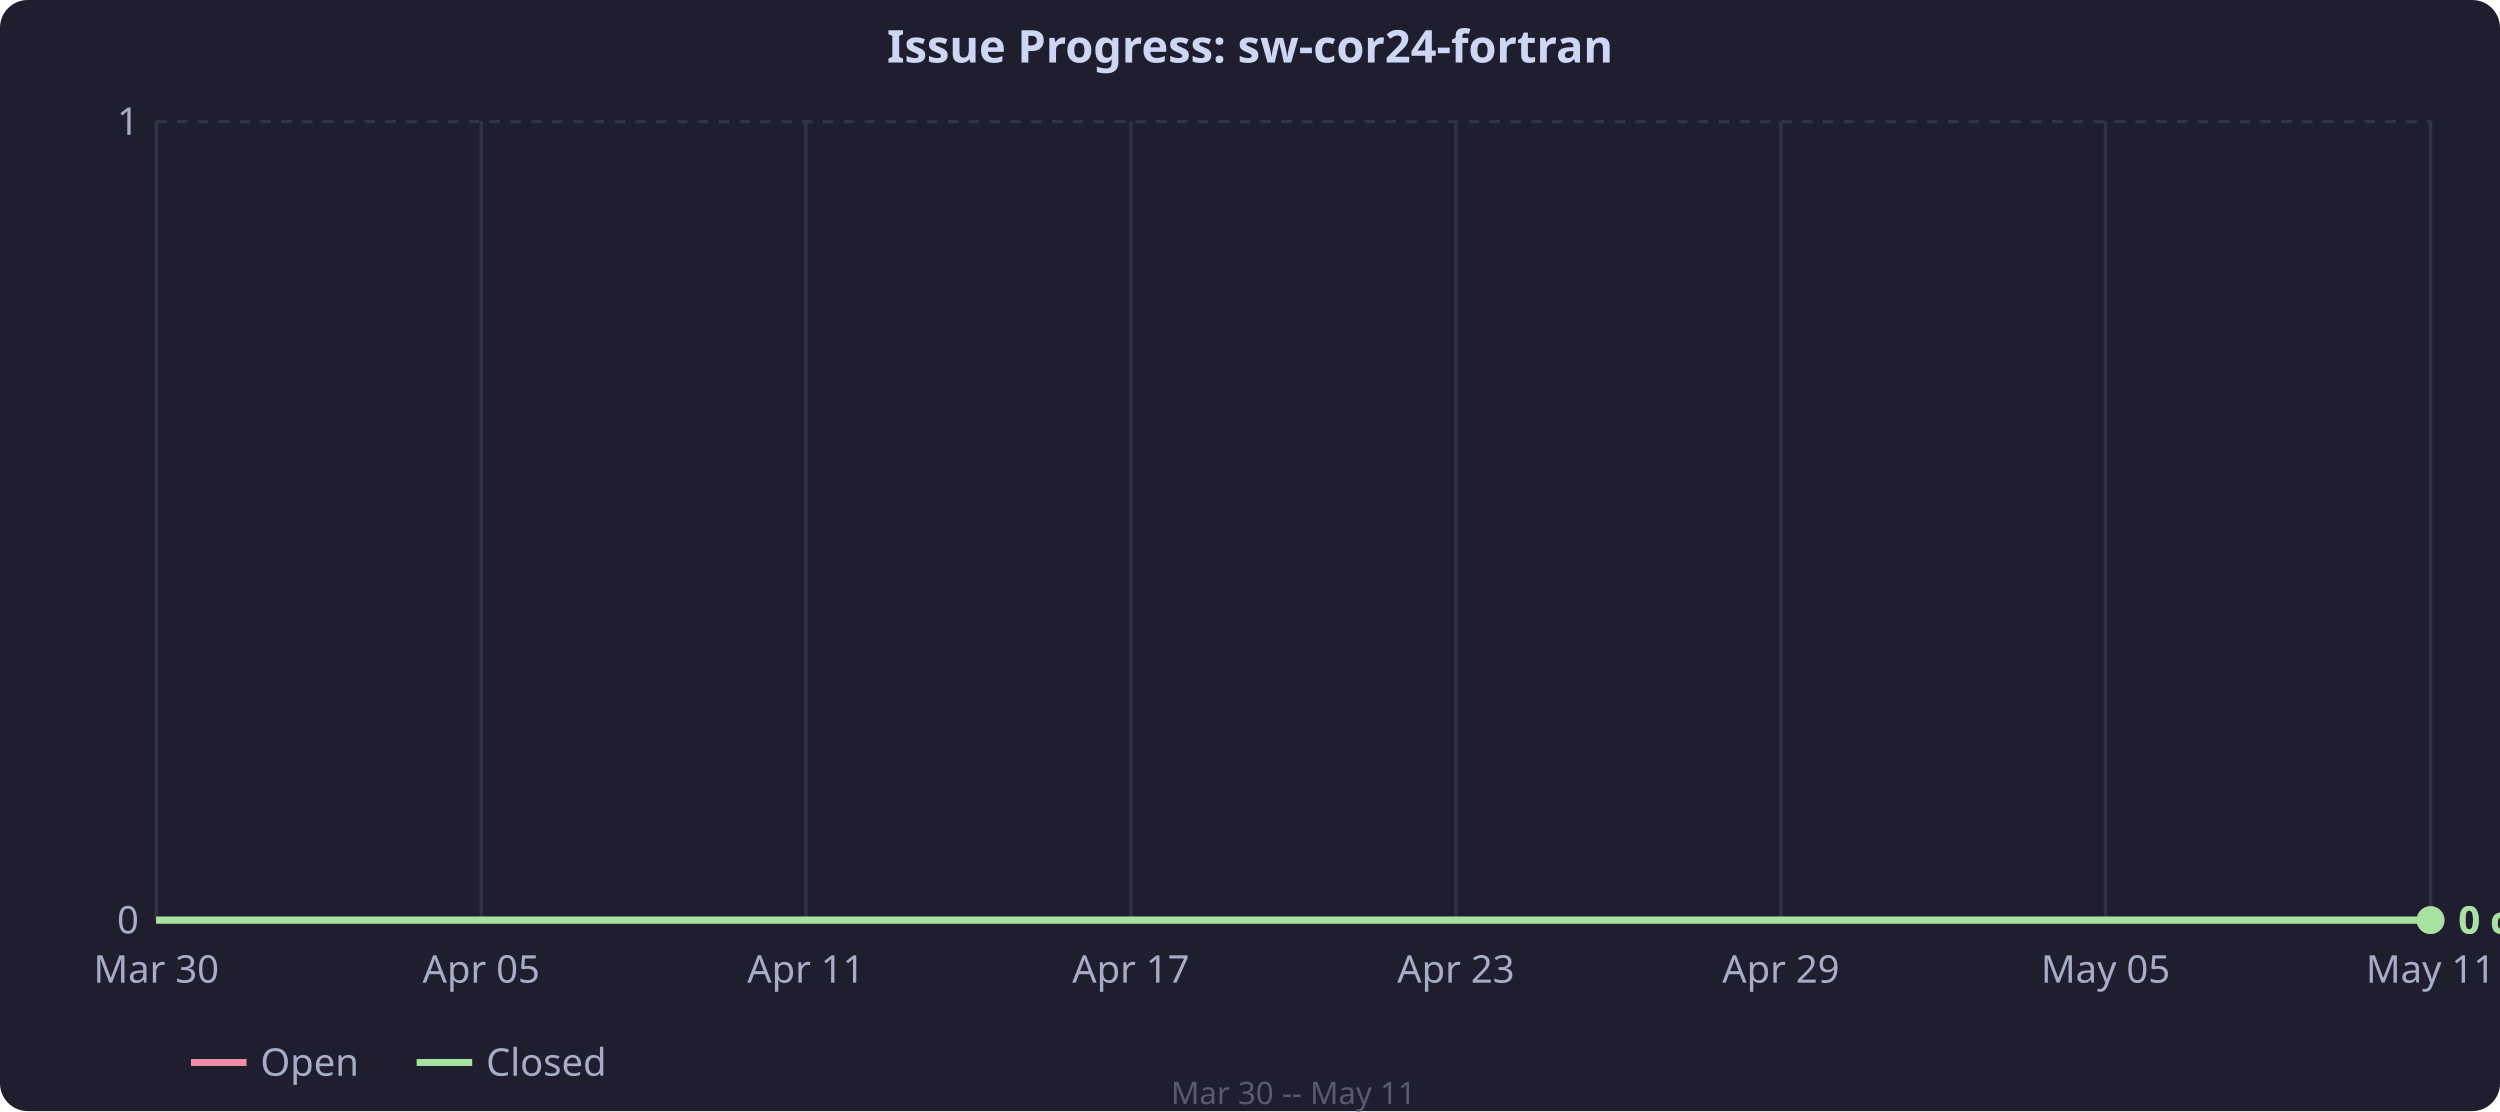
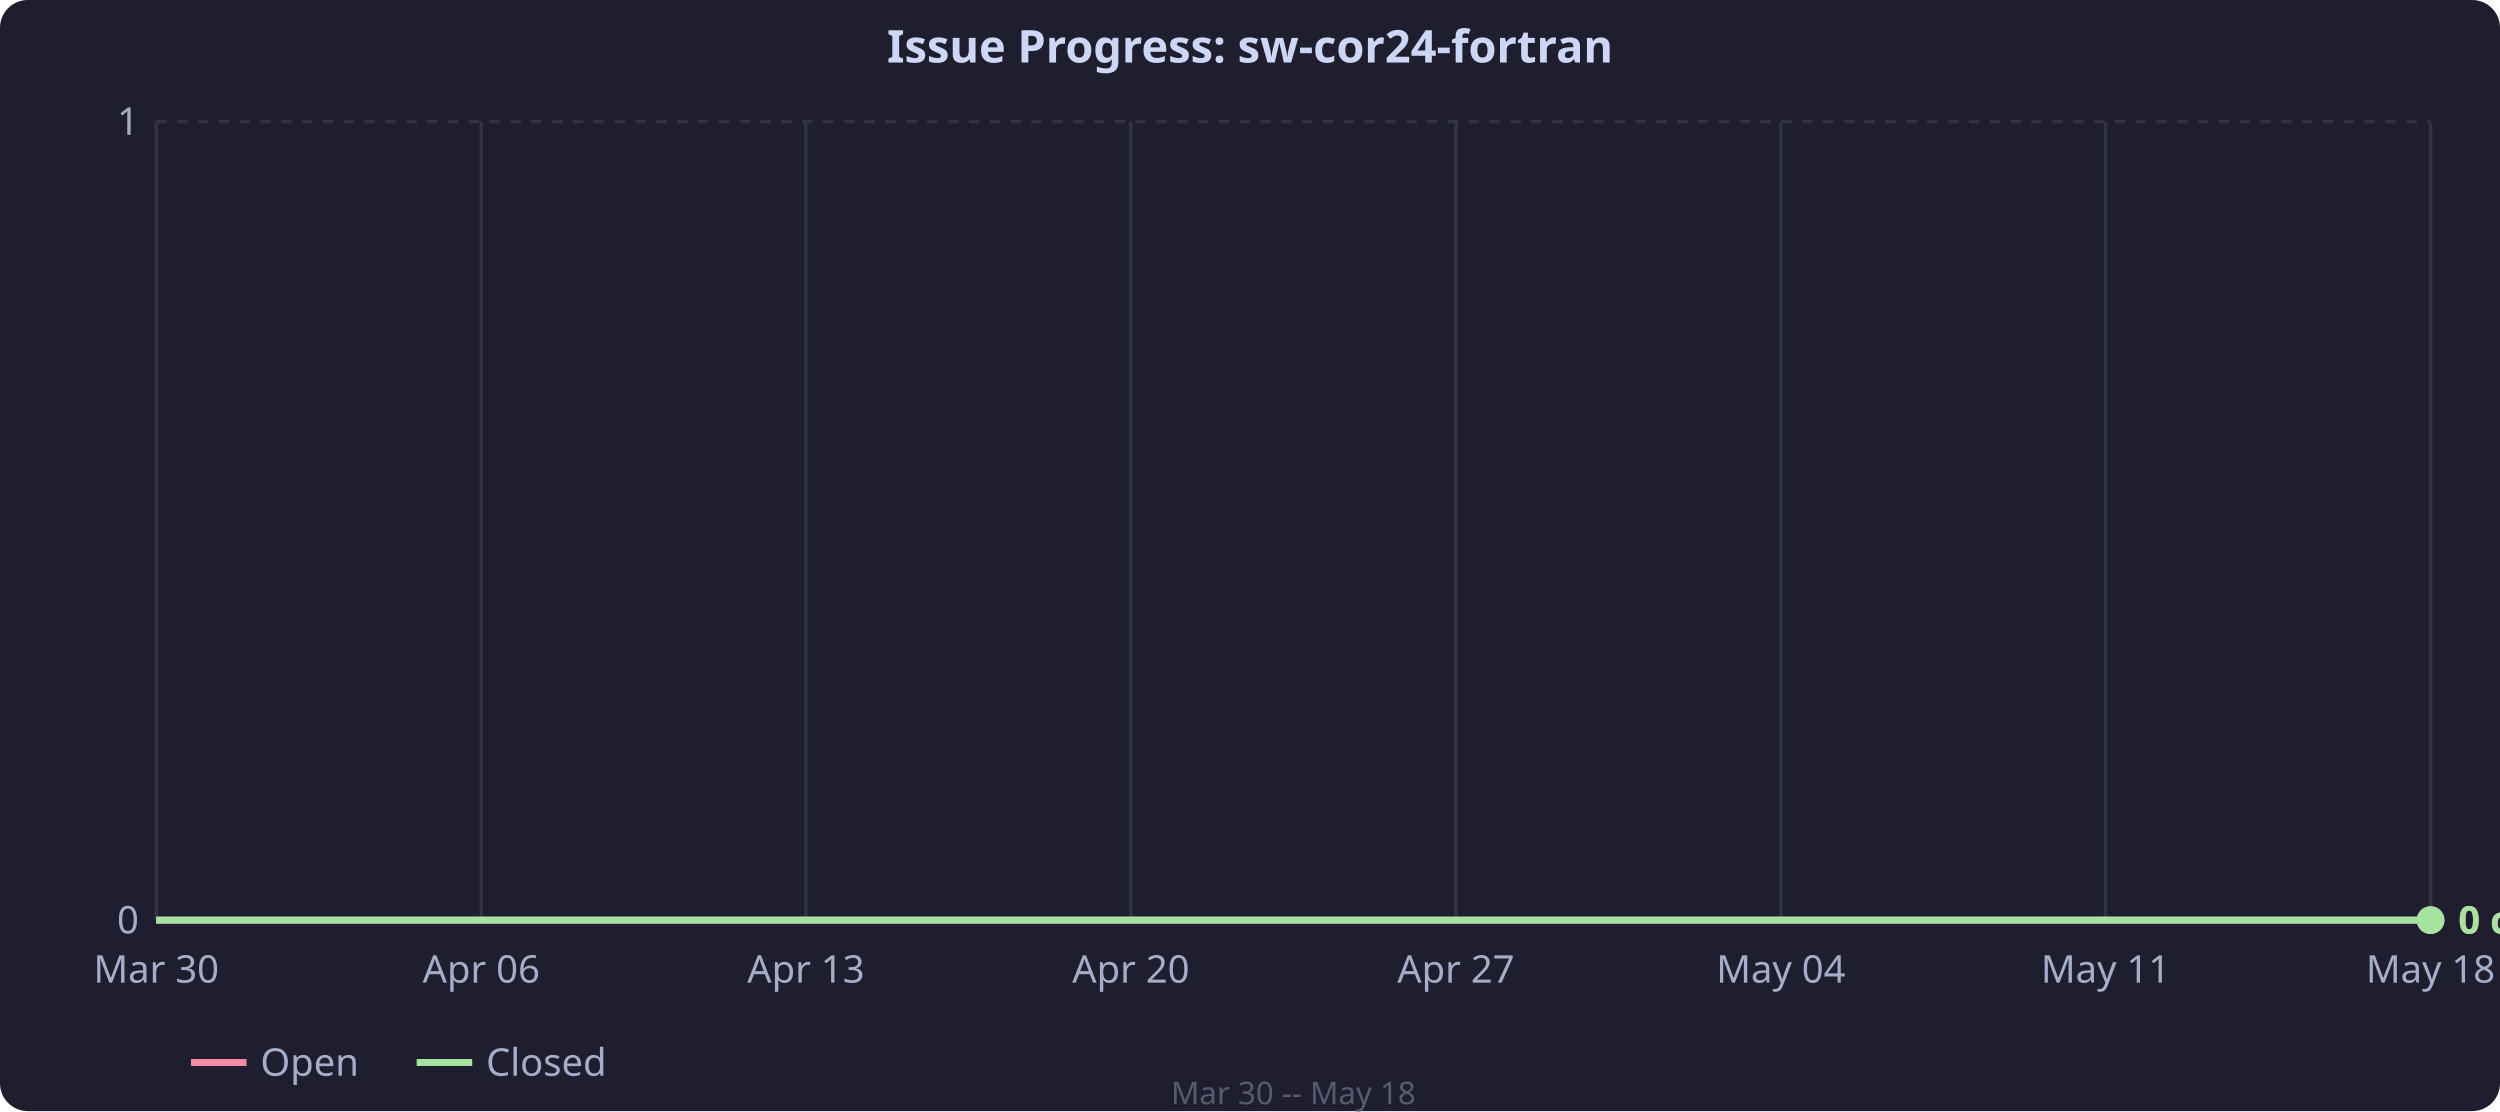
<svg xmlns="http://www.w3.org/2000/svg" viewBox="0 0 720 320" style="font-family: system-ui, sans-serif; font-size: 11px; color: #cdd6f4;">
  <rect width="720" height="320" fill="#1e1e2e" rx="8" />
  <line x1="45" y1="265.0" x2="700" y2="265.0" stroke="#313244" stroke-dasharray="3,3" />
  <text x="40" y="265.0" fill="#a6adc8" text-anchor="end" dominant-baseline="middle">0</text>
  <line x1="45" y1="35.0" x2="700" y2="35.0" stroke="#313244" stroke-dasharray="3,3" />
  <text x="40" y="35.0" fill="#a6adc8" text-anchor="end" dominant-baseline="middle">1</text>
  <text x="45.0" y="283" fill="#a6adc8" text-anchor="middle">Mar 30</text>
  <line x1="45.0" y1="35" x2="45.0" y2="265" stroke="#313244" />
-   <text x="138.6" y="283" fill="#a6adc8" text-anchor="middle">Apr 05</text>
+   <text x="138.6" y="283" fill="#a6adc8" text-anchor="middle">Apr 06</text>
  <line x1="138.6" y1="35" x2="138.6" y2="265" stroke="#313244" />
-   <text x="232.1" y="283" fill="#a6adc8" text-anchor="middle">Apr 11</text>
+   <text x="232.1" y="283" fill="#a6adc8" text-anchor="middle">Apr 13</text>
  <line x1="232.1" y1="35" x2="232.1" y2="265" stroke="#313244" />
-   <text x="325.7" y="283" fill="#a6adc8" text-anchor="middle">Apr 17</text>
+   <text x="325.7" y="283" fill="#a6adc8" text-anchor="middle">Apr 20</text>
  <line x1="325.7" y1="35" x2="325.7" y2="265" stroke="#313244" />
-   <text x="419.3" y="283" fill="#a6adc8" text-anchor="middle">Apr 23</text>
+   <text x="419.3" y="283" fill="#a6adc8" text-anchor="middle">Apr 27</text>
  <line x1="419.3" y1="35" x2="419.3" y2="265" stroke="#313244" />
-   <text x="512.9" y="283" fill="#a6adc8" text-anchor="middle">Apr 29</text>
+   <text x="512.9" y="283" fill="#a6adc8" text-anchor="middle">May 04</text>
  <line x1="512.9" y1="35" x2="512.9" y2="265" stroke="#313244" />
-   <text x="606.4" y="283" fill="#a6adc8" text-anchor="middle">May 05</text>
+   <text x="606.4" y="283" fill="#a6adc8" text-anchor="middle">May 11</text>
  <line x1="606.4" y1="35" x2="606.4" y2="265" stroke="#313244" />
-   <text x="700.0" y="283" fill="#a6adc8" text-anchor="middle">May 11</text>
+   <text x="700.0" y="283" fill="#a6adc8" text-anchor="middle">May 18</text>
  <line x1="700.0" y1="35" x2="700.0" y2="265" stroke="#313244" />
-   <polygon fill="rgba(243,139,168,0.08)" points="45.0,265.0 60.6,265.0 76.2,265.0 91.8,265.0 107.4,265.0 123.0,265.0 138.6,265.0 154.2,265.0 169.8,265.0 185.4,265.0 201.0,265.0 216.5,265.0 232.1,265.0 247.7,265.0 263.3,265.0 278.9,265.0 294.5,265.0 310.1,265.0 325.7,265.0 341.3,265.0 356.9,265.0 372.5,265.0 388.1,265.0 403.7,265.0 419.3,265.0 434.9,265.0 450.5,265.0 466.1,265.0 481.7,265.0 497.3,265.0 512.9,265.0 528.5,265.0 544.0,265.0 559.6,265.0 575.2,265.0 590.8,265.0 606.4,265.0 622.0,265.0 637.6,265.0 653.2,265.0 668.8,265.0 684.4,265.0 700.0,265.0 700.0,265.0 45.0,265.0" />
-   <polyline fill="none" stroke="#f38ba8" stroke-width="2" stroke-linejoin="round" points="45.0,265.0 60.6,265.0 76.2,265.0 91.8,265.0 107.4,265.0 123.0,265.0 138.6,265.0 154.2,265.0 169.8,265.0 185.4,265.0 201.0,265.0 216.5,265.0 232.1,265.0 247.7,265.0 263.3,265.0 278.9,265.0 294.5,265.0 310.1,265.0 325.7,265.0 341.3,265.0 356.9,265.0 372.5,265.0 388.1,265.0 403.7,265.0 419.3,265.0 434.9,265.0 450.5,265.0 466.1,265.0 481.7,265.0 497.3,265.0 512.9,265.0 528.5,265.0 544.0,265.0 559.6,265.0 575.2,265.0 590.8,265.0 606.4,265.0 622.0,265.0 637.6,265.0 653.2,265.0 668.8,265.0 684.4,265.0 700.0,265.0" />
-   <polygon fill="rgba(166,227,161,0.08)" points="45.0,265.0 60.6,265.0 76.2,265.0 91.8,265.0 107.4,265.0 123.0,265.0 138.6,265.0 154.2,265.0 169.8,265.0 185.4,265.0 201.0,265.0 216.5,265.0 232.1,265.0 247.7,265.0 263.3,265.0 278.9,265.0 294.5,265.0 310.1,265.0 325.7,265.0 341.3,265.0 356.9,265.0 372.5,265.0 388.1,265.0 403.7,265.0 419.3,265.0 434.9,265.0 450.5,265.0 466.1,265.0 481.7,265.0 497.3,265.0 512.9,265.0 528.5,265.0 544.0,265.0 559.6,265.0 575.2,265.0 590.8,265.0 606.4,265.0 622.0,265.0 637.6,265.0 653.2,265.0 668.8,265.0 684.4,265.0 700.0,265.0 700.0,265.0 45.0,265.0" />
-   <polyline fill="none" stroke="#a6e3a1" stroke-width="2" stroke-linejoin="round" points="45.0,265.0 60.6,265.0 76.2,265.0 91.8,265.0 107.4,265.0 123.0,265.0 138.6,265.0 154.2,265.0 169.8,265.0 185.4,265.0 201.0,265.0 216.5,265.0 232.1,265.0 247.7,265.0 263.3,265.0 278.9,265.0 294.5,265.0 310.1,265.0 325.7,265.0 341.3,265.0 356.9,265.0 372.5,265.0 388.1,265.0 403.7,265.0 419.3,265.0 434.9,265.0 450.5,265.0 466.1,265.0 481.7,265.0 497.3,265.0 512.9,265.0 528.5,265.0 544.0,265.0 559.6,265.0 575.2,265.0 590.8,265.0 606.4,265.0 622.0,265.0 637.6,265.0 653.2,265.0 668.8,265.0 684.4,265.0 700.0,265.0" />
+   <polygon fill="rgba(243,139,168,0.08)" points="45.0,265.0 58.4,265.0 71.7,265.0 85.1,265.0 98.5,265.0 111.8,265.0 125.2,265.0 138.6,265.0 151.9,265.0 165.3,265.0 178.7,265.0 192.0,265.0 205.4,265.0 218.8,265.0 232.1,265.0 245.5,265.0 258.9,265.0 272.2,265.0 285.6,265.0 299.0,265.0 312.3,265.0 325.7,265.0 339.1,265.0 352.4,265.0 365.8,265.0 379.2,265.0 392.6,265.0 405.9,265.0 419.3,265.0 432.7,265.0 446.0,265.0 459.4,265.0 472.8,265.0 486.1,265.0 499.5,265.0 512.9,265.0 526.2,265.0 539.6,265.0 553.0,265.0 566.3,265.0 579.7,265.0 593.1,265.0 606.4,265.0 619.8,265.0 633.2,265.0 646.5,265.0 659.9,265.0 673.3,265.0 686.6,265.0 700.0,265.0 700.0,265.0 45.0,265.0" />
+   <polyline fill="none" stroke="#f38ba8" stroke-width="2" stroke-linejoin="round" points="45.0,265.0 58.4,265.0 71.7,265.0 85.1,265.0 98.5,265.0 111.8,265.0 125.2,265.0 138.6,265.0 151.9,265.0 165.3,265.0 178.7,265.0 192.0,265.0 205.4,265.0 218.8,265.0 232.1,265.0 245.5,265.0 258.9,265.0 272.2,265.0 285.6,265.0 299.0,265.0 312.3,265.0 325.7,265.0 339.1,265.0 352.4,265.0 365.8,265.0 379.2,265.0 392.6,265.0 405.9,265.0 419.3,265.0 432.7,265.0 446.0,265.0 459.4,265.0 472.8,265.0 486.1,265.0 499.5,265.0 512.9,265.0 526.2,265.0 539.6,265.0 553.0,265.0 566.3,265.0 579.7,265.0 593.1,265.0 606.4,265.0 619.8,265.0 633.2,265.0 646.5,265.0 659.9,265.0 673.3,265.0 686.6,265.0 700.0,265.0" />
+   <polygon fill="rgba(166,227,161,0.08)" points="45.0,265.0 58.4,265.0 71.7,265.0 85.1,265.0 98.5,265.0 111.8,265.0 125.2,265.0 138.6,265.0 151.9,265.0 165.3,265.0 178.7,265.0 192.0,265.0 205.4,265.0 218.8,265.0 232.1,265.0 245.5,265.0 258.9,265.0 272.2,265.0 285.6,265.0 299.0,265.0 312.3,265.0 325.7,265.0 339.1,265.0 352.4,265.0 365.8,265.0 379.2,265.0 392.6,265.0 405.9,265.0 419.3,265.0 432.7,265.0 446.0,265.0 459.4,265.0 472.8,265.0 486.1,265.0 499.5,265.0 512.9,265.0 526.2,265.0 539.6,265.0 553.0,265.0 566.3,265.0 579.7,265.0 593.1,265.0 606.4,265.0 619.8,265.0 633.2,265.0 646.5,265.0 659.9,265.0 673.3,265.0 686.6,265.0 700.0,265.0 700.0,265.0 45.0,265.0" />
+   <polyline fill="none" stroke="#a6e3a1" stroke-width="2" stroke-linejoin="round" points="45.0,265.0 58.4,265.0 71.7,265.0 85.1,265.0 98.5,265.0 111.8,265.0 125.2,265.0 138.6,265.0 151.9,265.0 165.3,265.0 178.7,265.0 192.0,265.0 205.4,265.0 218.8,265.0 232.1,265.0 245.5,265.0 258.9,265.0 272.2,265.0 285.6,265.0 299.0,265.0 312.3,265.0 325.7,265.0 339.1,265.0 352.4,265.0 365.8,265.0 379.2,265.0 392.6,265.0 405.9,265.0 419.3,265.0 432.7,265.0 446.0,265.0 459.4,265.0 472.8,265.0 486.1,265.0 499.5,265.0 512.9,265.0 526.2,265.0 539.6,265.0 553.0,265.0 566.3,265.0 579.7,265.0 593.1,265.0 606.4,265.0 619.8,265.0 633.2,265.0 646.5,265.0 659.9,265.0 673.3,265.0 686.6,265.0 700.0,265.0" />
  <circle cx="700.0" cy="265.0" r="4" fill="#f38ba8" />
  <circle cx="700.0" cy="265.0" r="4" fill="#a6e3a1" />
  <text x="708.0" y="265.0" fill="#f38ba8" text-anchor="start" dominant-baseline="middle" font-size="11px" font-weight="600">0 open</text>
  <text x="708.0" y="265.0" fill="#a6e3a1" text-anchor="start" dominant-baseline="middle" font-size="11px" font-weight="600">0 closed</text>
  <text x="360" y="18" fill="#cdd6f4" text-anchor="middle" font-size="13px" font-weight="600">Issue Progress: sw-cor24-fortran</text>
  <line x1="55" y1="306" x2="71" y2="306" stroke="#f38ba8" stroke-width="2" />
  <text x="75" y="306" fill="#a6adc8" dominant-baseline="middle">Open</text>
  <line x1="120" y1="306" x2="136" y2="306" stroke="#a6e3a1" stroke-width="2" />
  <text x="140" y="306" fill="#a6adc8" dominant-baseline="middle">Closed</text>
-   <text x="372.5" y="318" fill="#585b70" text-anchor="middle" font-size="9px">Mar 30 -- May 11</text>
+   <text x="372.5" y="318" fill="#585b70" text-anchor="middle" font-size="9px">Mar 30 -- May 18</text>
</svg>
